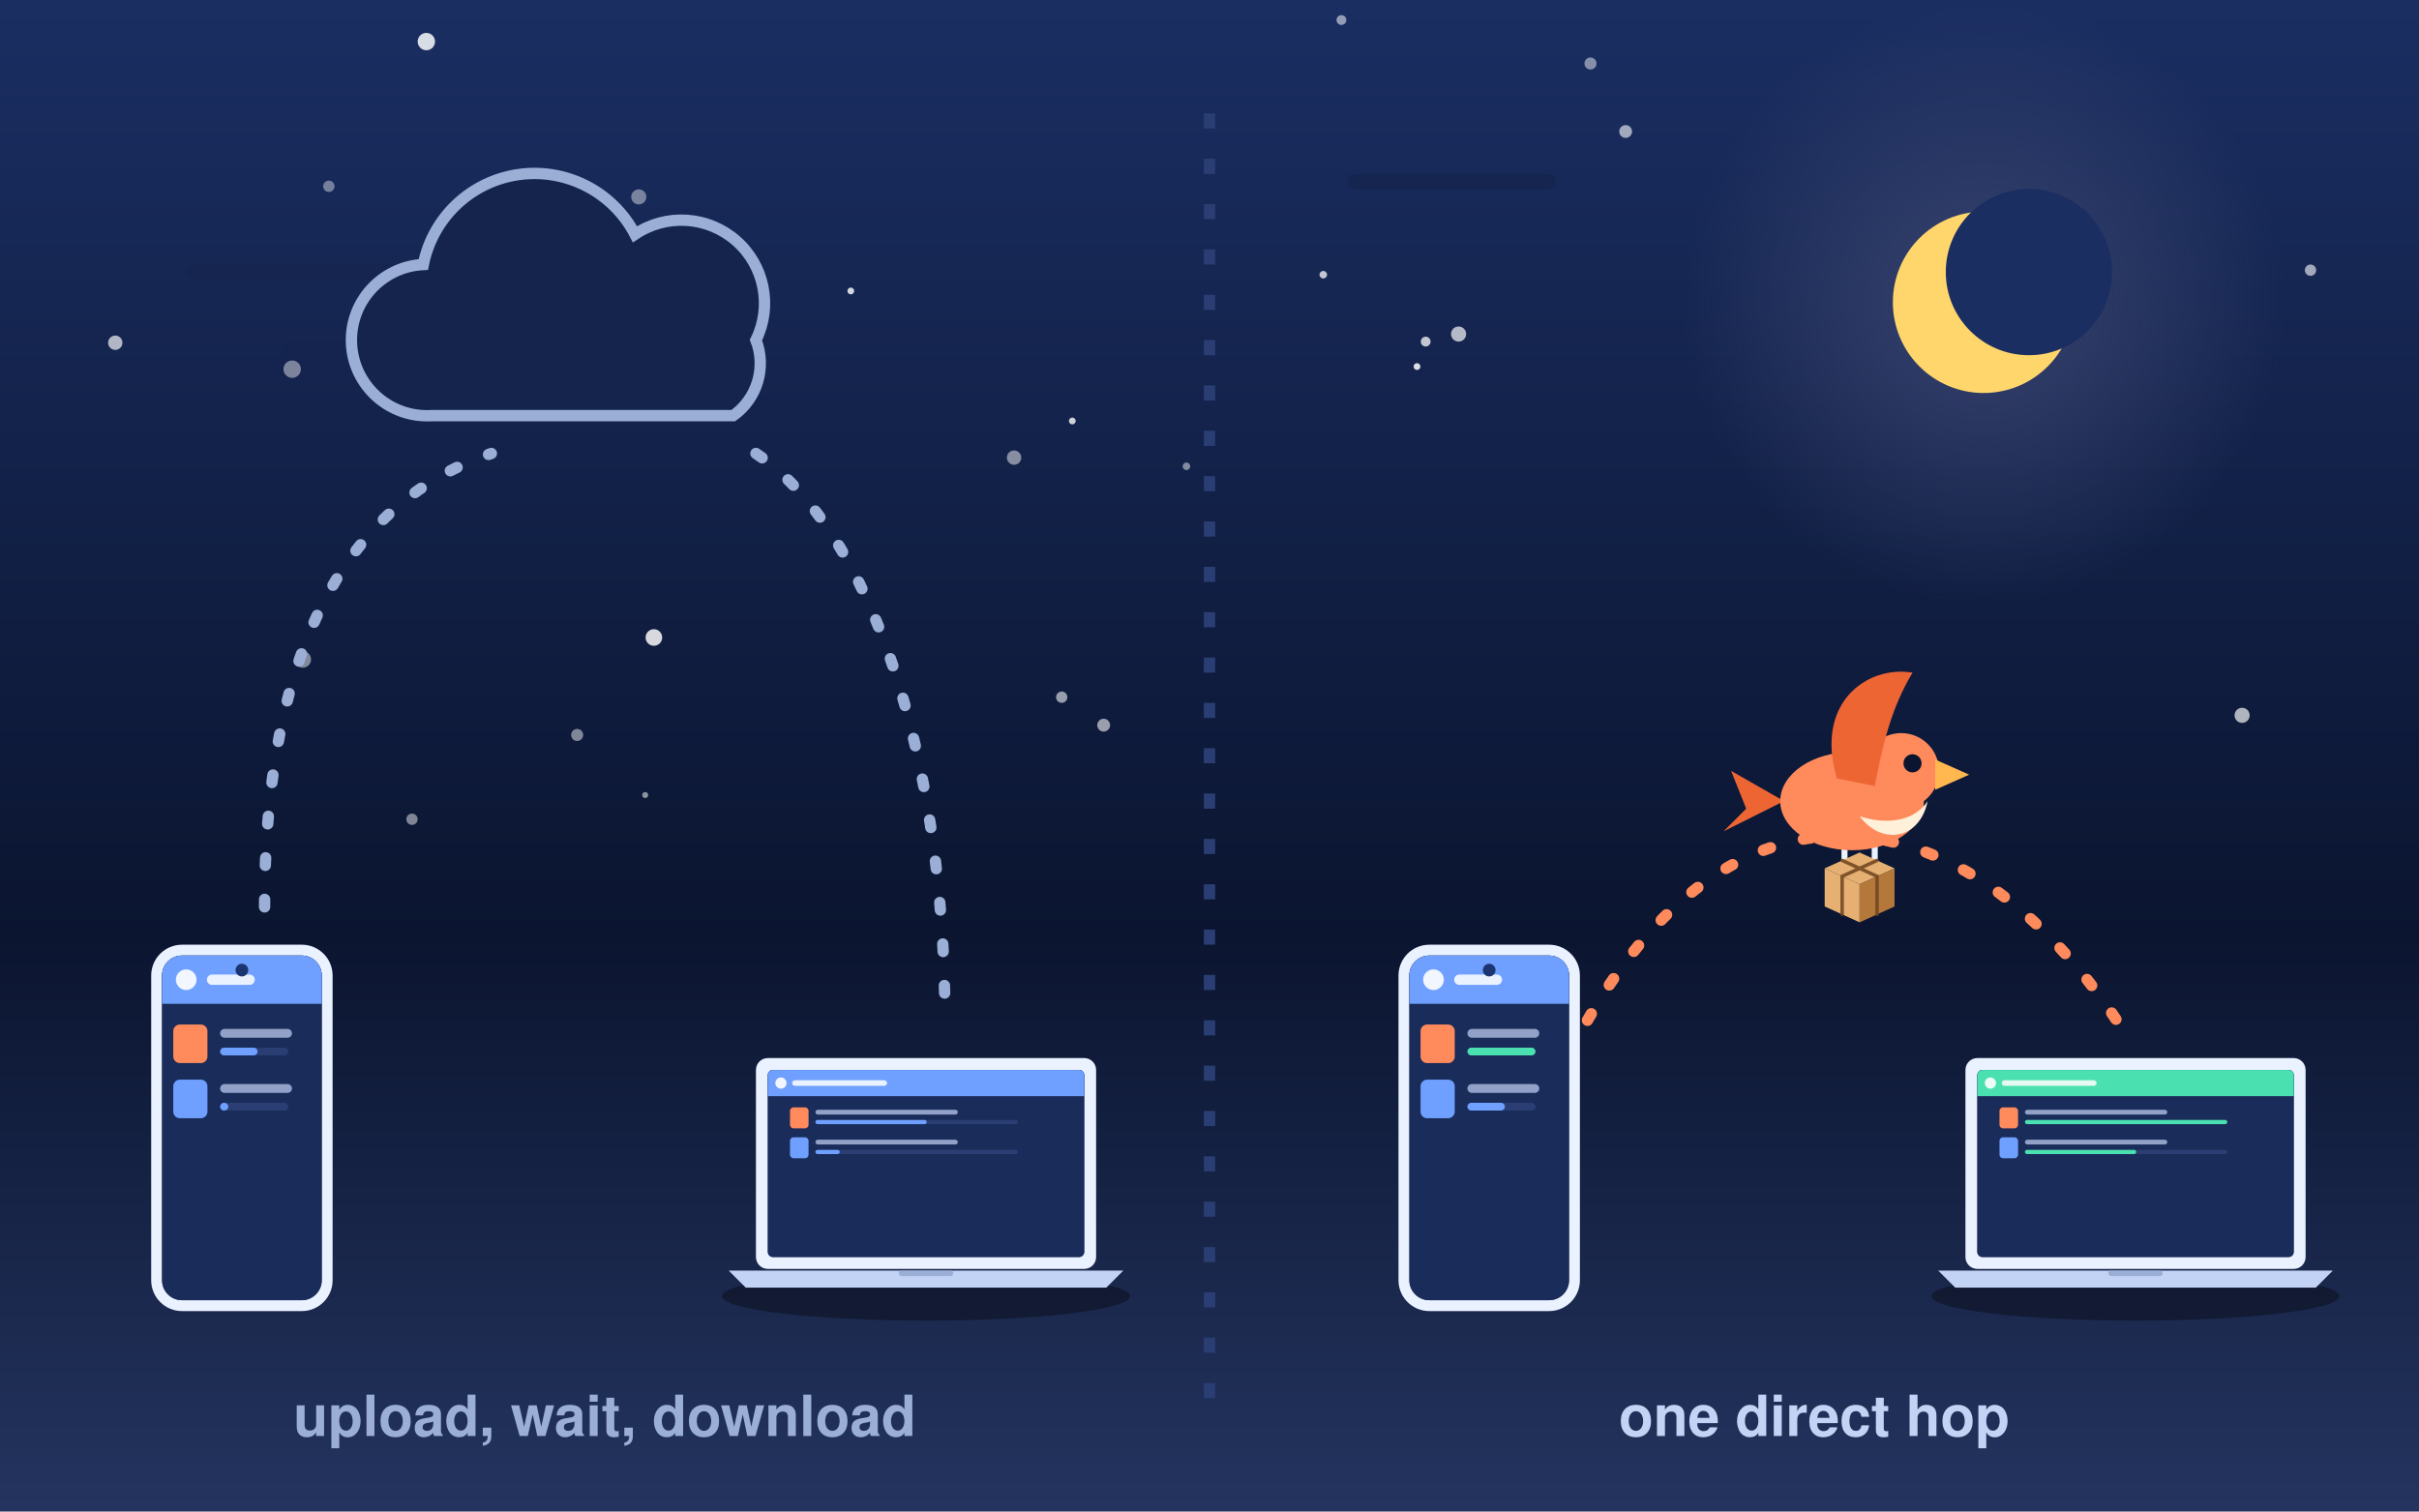
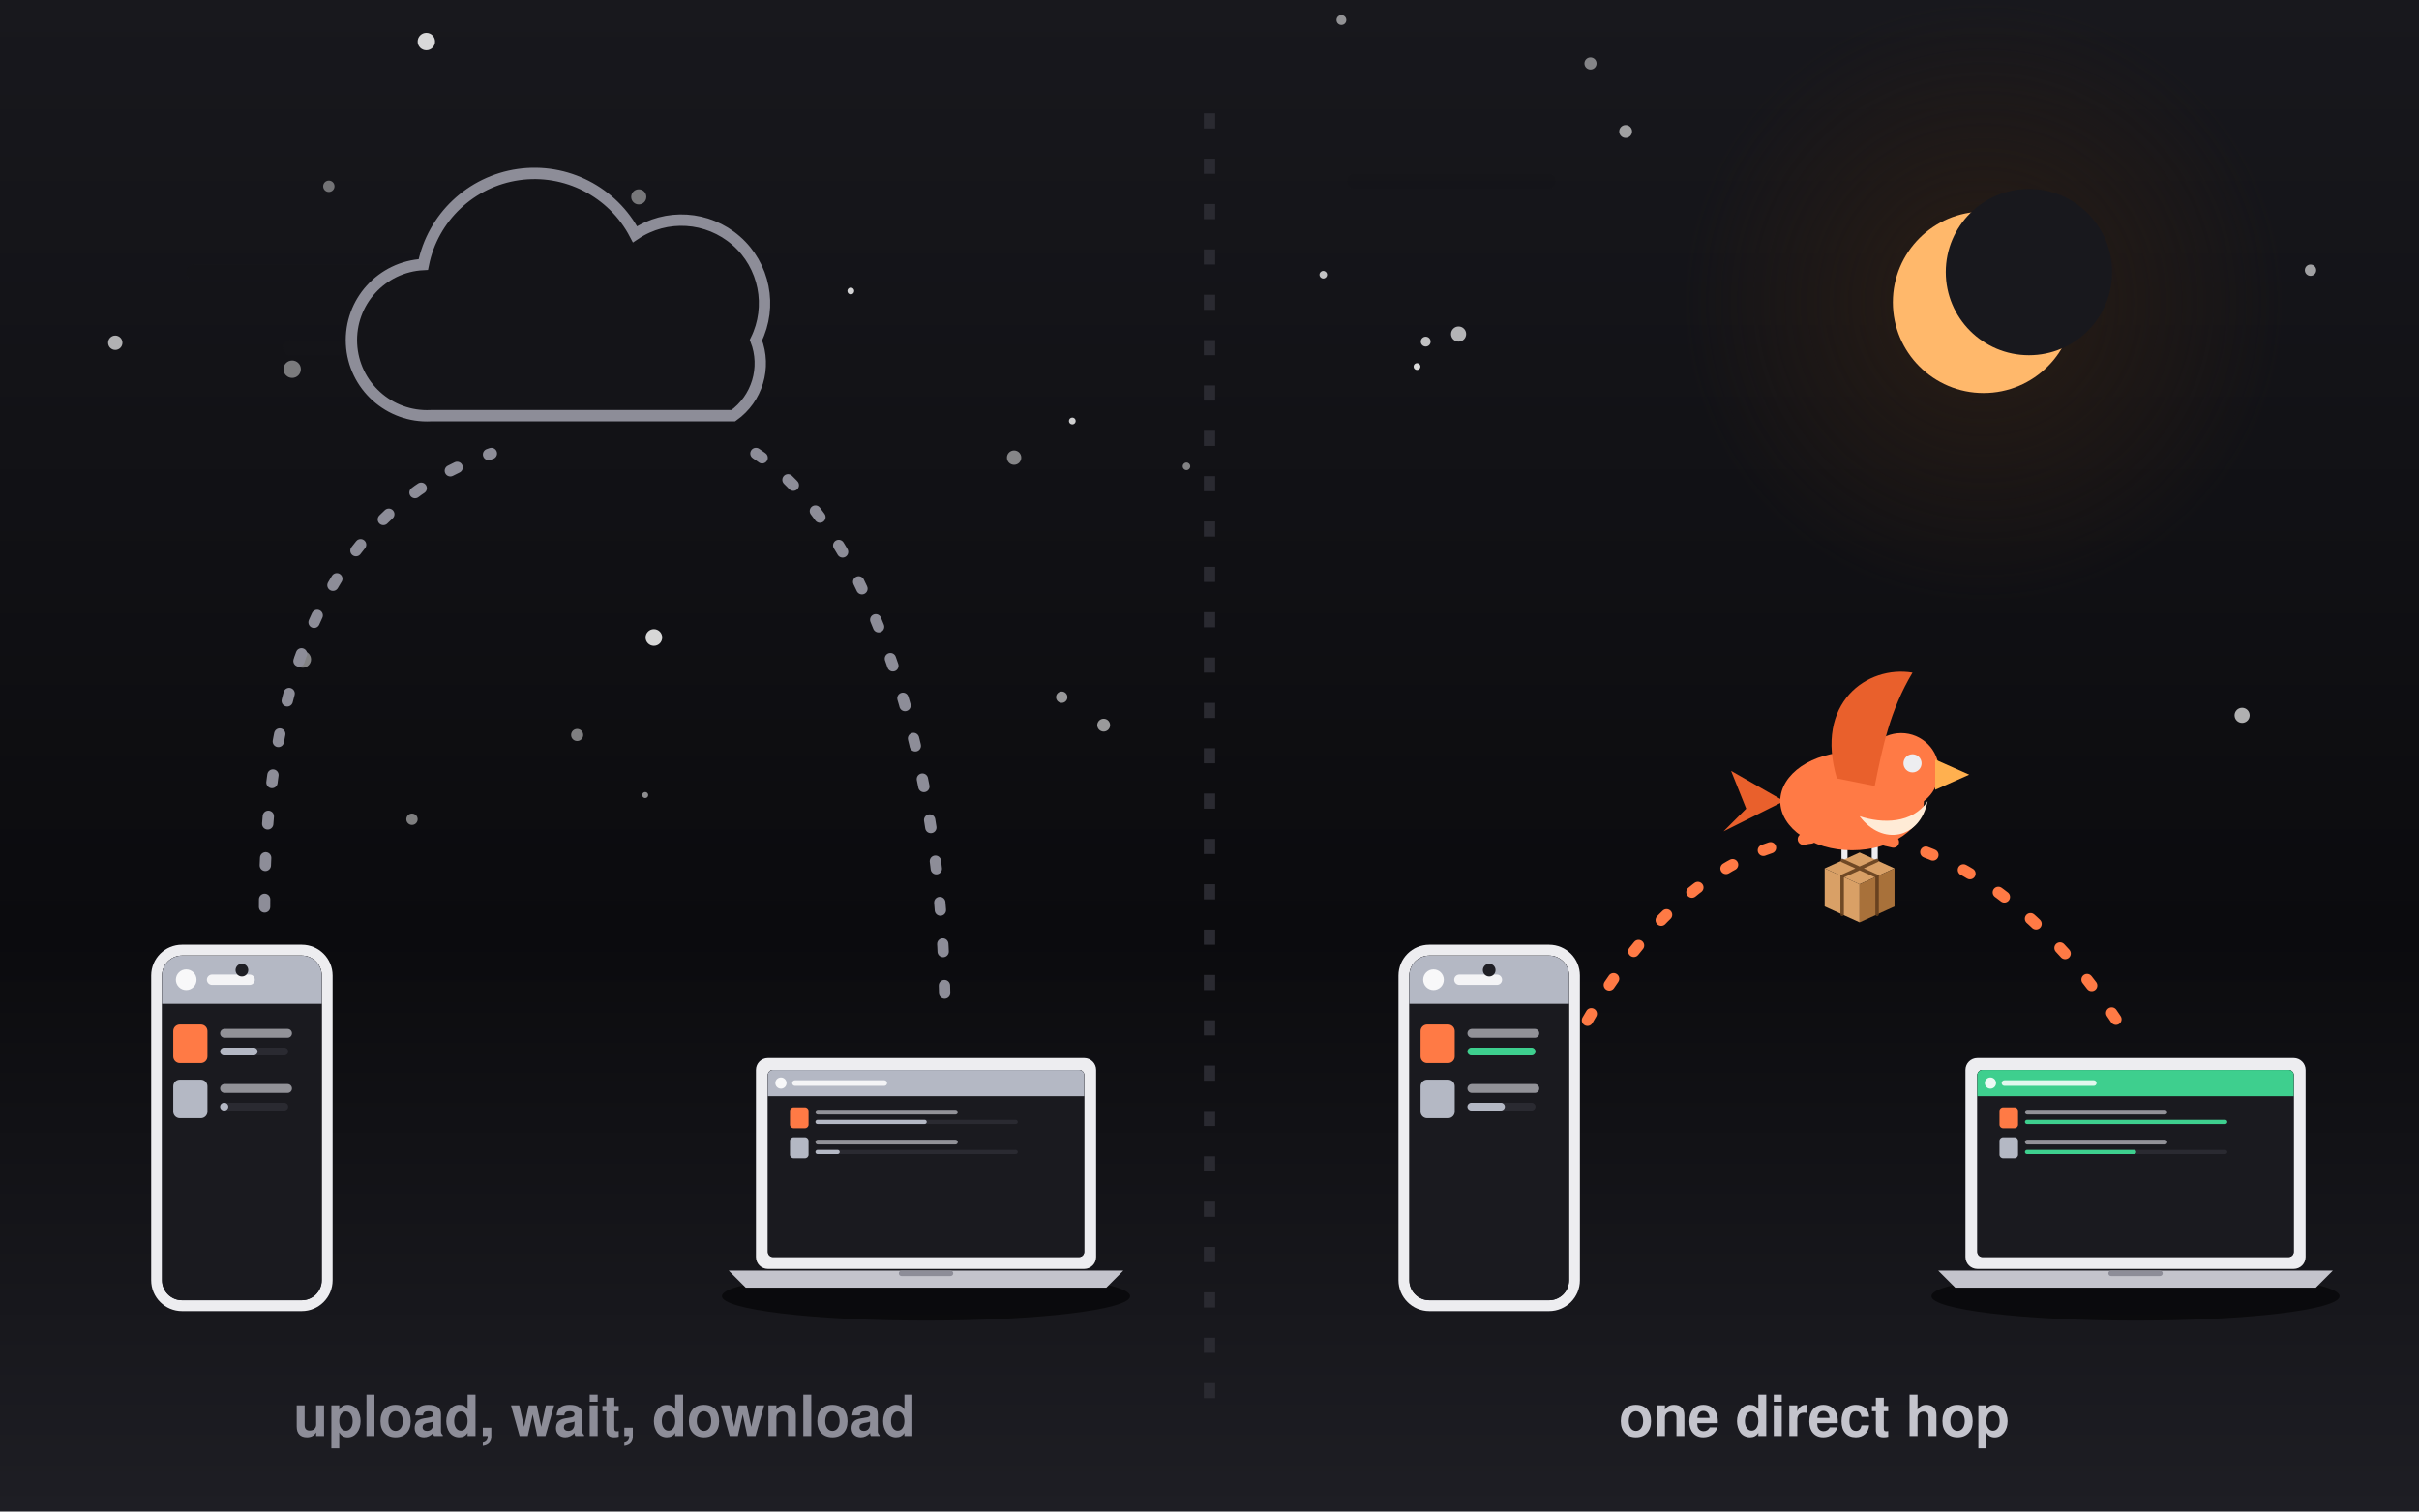
<svg xmlns="http://www.w3.org/2000/svg" viewBox="0 0 640 400" width="640" height="400" role="img" aria-labelledby="t">
  <defs>
    <linearGradient id="sky5v" x1="0" y1="0" x2="0" y2="1">
-       <stop offset="0" stop-color="#1A2E62" />
-       <stop offset=".62" stop-color="#0B1530" />
-       <stop offset="1" stop-color="#24345F" />
+       <stop offset="0" stop-color="#18181D" />
+       <stop offset=".62" stop-color="#0B0B0E" />
+       <stop offset="1" stop-color="#1E1E24" />
    </linearGradient>
    <radialGradient id="glow5w">
-       <stop offset="0" stop-color="#3A4570" stop-opacity=".95" />
-       <stop offset="1" stop-color="#3A4570" stop-opacity="0" />
+       <stop offset="0" stop-color="#2A1D14" stop-opacity=".95" />
+       <stop offset="1" stop-color="#2A1D14" stop-opacity="0" />
    </radialGradient>
  </defs>
  <rect width="640" height="400" fill="url(#sky5v)" />
  <circle cx="524.8" cy="80" r="80" fill="url(#glow5w)" />
-   <circle cx="524.8" cy="80" r="24" fill="#FFD66B" />
-   <circle cx="536.8" cy="72" r="22" fill="#1A2E62" />
+   <circle cx="524.8" cy="80" r="24" fill="#FFB86B" />
+   <circle cx="536.8" cy="72" r="22" fill="#18181D" />
  <circle cx="313.9" cy="123.4" r="1.0" fill="#FFFFFF" opacity="0.47" />
  <circle cx="283.7" cy="111.4" r="0.9" fill="#FFFFFF" opacity="0.79" />
  <circle cx="377.2" cy="90.4" r="1.3" fill="#FFFFFF" opacity="0.74" />
  <circle cx="420.8" cy="16.8" r="1.6" fill="#FFFFFF" opacity="0.47" />
  <circle cx="430.1" cy="34.8" r="1.7" fill="#FFFFFF" opacity="0.59" />
  <circle cx="112.8" cy="11.0" r="2.3" fill="#FFFFFF" opacity="0.83" />
  <circle cx="77.3" cy="97.7" r="2.3" fill="#FFFFFF" opacity="0.44" />
  <circle cx="268.3" cy="121.1" r="1.9" fill="#FFFFFF" opacity="0.49" />
  <circle cx="109.0" cy="216.8" r="1.5" fill="#FFFFFF" opacity="0.47" />
  <circle cx="350.1" cy="72.7" r="1.0" fill="#FFFFFF" opacity="0.74" />
  <circle cx="225.1" cy="77.0" r="0.9" fill="#FFFFFF" opacity="0.81" />
  <circle cx="152.7" cy="194.5" r="1.6" fill="#FFFFFF" opacity="0.47" />
  <circle cx="385.9" cy="88.4" r="2.0" fill="#FFFFFF" opacity="0.68" />
  <circle cx="87.0" cy="49.3" r="1.5" fill="#FFFFFF" opacity="0.40" />
  <circle cx="30.5" cy="90.7" r="1.9" fill="#FFFFFF" opacity="0.67" />
  <circle cx="611.3" cy="71.5" r="1.5" fill="#FFFFFF" opacity="0.60" />
  <circle cx="280.9" cy="184.5" r="1.5" fill="#FFFFFF" opacity="0.57" />
  <circle cx="169.0" cy="52.1" r="2.0" fill="#FFFFFF" opacity="0.42" />
  <circle cx="173.0" cy="168.7" r="2.2" fill="#FFFFFF" opacity="0.83" />
  <circle cx="593.2" cy="189.3" r="2.0" fill="#FFFFFF" opacity="0.67" />
  <circle cx="354.9" cy="5.3" r="1.3" fill="#FFFFFF" opacity="0.53" />
  <circle cx="137.7" cy="86.6" r="1.9" fill="#FFFFFF" opacity="0.72" />
  <circle cx="170.7" cy="210.4" r="0.8" fill="#FFFFFF" opacity="0.53" />
  <circle cx="374.9" cy="97.0" r="0.9" fill="#FFFFFF" opacity="0.85" />
  <circle cx="292.0" cy="191.9" r="1.7" fill="#FFFFFF" opacity="0.58" />
  <circle cx="80.1" cy="174.5" r="2.2" fill="#FFFFFF" opacity="0.48" />
-   <path d="M51.2 72h64M76.8 92h38.4M358.4 48h51.2" stroke="#14244D" stroke-width="4" stroke-linecap="round" opacity=".7" />
-   <path d="M320 30 V370" stroke="#2A3E73" stroke-width="3" stroke-dasharray="4 8" />
+   <path d="M51.2 72h64M76.8 92h38.4M358.4 48h51.2" stroke="#141418" stroke-width="4" stroke-linecap="round" opacity=".7" />
+   <path d="M320 30 V370" stroke="#2A2A31" stroke-width="3" stroke-dasharray="4 8" />
  <g transform="translate(160 90)">
-     <path d="M-46 20 a20 20 0 0 1 -2 -40 a30 30 0 0 1 56 -8 a22 22 0 0 1 32 28 a17 17 0 0 1 -6 20 Z" fill="#14244D" stroke="#9AAED6" stroke-width="3" />
+     <path d="M-46 20 a20 20 0 0 1 -2 -40 a30 30 0 0 1 56 -8 a22 22 0 0 1 32 28 a17 17 0 0 1 -6 20 Z" fill="#141418" stroke="#8D8D98" stroke-width="3" />
  </g>
  <g transform="translate(40 250) rotate(0 24 48.48)">
    <defs>
      <clipPath id="ph5x">
        <rect x="2.88" y="2.88" width="42.24" height="91.2" rx="5.28" />
      </clipPath>
    </defs>
-     <rect width="48" height="96.96" rx="8.16" fill="#EAF1FF" />
-     <rect x="2.88" y="2.88" width="42.24" height="91.2" rx="5.28" fill="#14244D" />
+     <rect width="48" height="96.96" rx="8.16" fill="#EDEDF0" />
+     <rect x="2.88" y="2.88" width="42.24" height="91.2" rx="5.28" fill="#141418" />
    <g clip-path="url(#ph5x)">
      <g transform="translate(2.88 2.88)">
-         <rect width="42.24" height="91.2" fill="#1A2C5A" />
-         <rect width="42.24" height="12.768" fill="#6FA0FF" />
+         <rect width="42.24" height="91.2" fill="#1A1A1F" />
+         <rect width="42.24" height="12.768" fill="#B4B8C4" />
        <circle cx="6.384" cy="6.384" r="2.736" fill="#fff" opacity=".9" />
        <rect x="11.856" y="5.016" width="12.672" height="2.736" rx="1.368" fill="#fff" opacity=".85" />
-         <rect x="2.957" y="18.24" width="9.047" height="10.214" rx="1.751" fill="#FF8A5B" />
-         <rect x="15.36" y="19.407" width="19.008" height="2.335" rx="1.167" fill="#C3D3F5" opacity=".7" />
-         <rect x="15.36" y="24.369" width="18.01" height="2.043" rx="1.021" fill="#2A3E73" />
-         <rect x="15.36" y="24.369" width="9.905" height="2.043" rx="1.021" fill="#6FA0FF" />
-         <rect x="2.957" y="32.832" width="9.047" height="10.214" rx="1.751" fill="#6FA0FF" />
-         <rect x="15.36" y="33.999" width="19.008" height="2.335" rx="1.167" fill="#C3D3F5" opacity=".7" />
-         <rect x="15.36" y="38.961" width="18.01" height="2.043" rx="1.021" fill="#2A3E73" />
-         <rect x="15.36" y="38.961" width="2.161" height="2.043" rx="1.021" fill="#6FA0FF" />
+         <rect x="2.957" y="18.24" width="9.047" height="10.214" rx="1.751" fill="#FF7A45" />
+         <rect x="15.36" y="19.407" width="19.008" height="2.335" rx="1.167" fill="#C4C4CC" opacity=".7" />
+         <rect x="15.36" y="24.369" width="18.01" height="2.043" rx="1.021" fill="#2A2A31" />
+         <rect x="15.36" y="24.369" width="9.905" height="2.043" rx="1.021" fill="#B4B8C4" />
+         <rect x="2.957" y="32.832" width="9.047" height="10.214" rx="1.751" fill="#B4B8C4" />
+         <rect x="15.36" y="33.999" width="19.008" height="2.335" rx="1.167" fill="#C4C4CC" opacity=".7" />
+         <rect x="15.36" y="38.961" width="18.01" height="2.043" rx="1.021" fill="#2A2A31" />
+         <rect x="15.36" y="38.961" width="2.161" height="2.043" rx="1.021" fill="#B4B8C4" />
      </g>
    </g>
-     <circle cx="24" cy="6.72" r="1.68" fill="#1C3570" />
+     <circle cx="24" cy="6.72" r="1.68" fill="#1F1F25" />
  </g>
-   <ellipse cx="245" cy="343" rx="54" ry="6.48" fill="rgba(0,0,0,.35)" />
+   <ellipse cx="245" cy="343" rx="54" ry="6.48" fill="rgba(0,0,0,.55)" />
  <g transform="translate(200 280)">
    <defs>
      <clipPath id="lp5y">
        <rect x="3.15" y="3.15" width="83.7" height="49.5" rx="1.35" />
      </clipPath>
    </defs>
-     <rect width="90" height="55.8" rx="3.15" fill="#EAF1FF" />
-     <rect x="3.15" y="3.15" width="83.7" height="49.5" rx="1.35" fill="#14244D" />
+     <rect width="90" height="55.8" rx="3.15" fill="#EDEDF0" />
+     <rect x="3.15" y="3.15" width="83.7" height="49.5" rx="1.35" fill="#141418" />
    <g clip-path="url(#lp5y)">
      <g transform="translate(3.15 3.15)">
-         <rect width="83.7" height="49.5" fill="#1A2C5A" />
-         <rect width="83.7" height="6.93" fill="#6FA0FF" />
+         <rect width="83.7" height="49.5" fill="#1A1A1F" />
+         <rect width="83.7" height="6.93" fill="#B4B8C4" />
        <circle cx="3.465" cy="3.465" r="1.485" fill="#fff" opacity=".9" />
        <rect x="6.435" y="2.723" width="25.11" height="1.485" rx="0.742" fill="#fff" opacity=".85" />
-         <rect x="5.859" y="9.9" width="4.91" height="5.544" rx="0.95" fill="#FF8A5B" />
-         <rect x="12.591" y="10.534" width="37.665" height="1.267" rx="0.634" fill="#C3D3F5" opacity=".7" />
-         <rect x="12.591" y="13.226" width="53.532" height="1.109" rx="0.554" fill="#2A3E73" />
-         <rect x="12.591" y="13.226" width="29.443" height="1.109" rx="0.554" fill="#6FA0FF" />
-         <rect x="5.859" y="17.82" width="4.91" height="5.544" rx="0.95" fill="#6FA0FF" />
-         <rect x="12.591" y="18.454" width="37.665" height="1.267" rx="0.634" fill="#C3D3F5" opacity=".7" />
-         <rect x="12.591" y="21.146" width="53.532" height="1.109" rx="0.554" fill="#2A3E73" />
-         <rect x="12.591" y="21.146" width="6.424" height="1.109" rx="0.554" fill="#6FA0FF" />
+         <rect x="5.859" y="9.9" width="4.91" height="5.544" rx="0.95" fill="#FF7A45" />
+         <rect x="12.591" y="10.534" width="37.665" height="1.267" rx="0.634" fill="#C4C4CC" opacity=".7" />
+         <rect x="12.591" y="13.226" width="53.532" height="1.109" rx="0.554" fill="#2A2A31" />
+         <rect x="12.591" y="13.226" width="29.443" height="1.109" rx="0.554" fill="#B4B8C4" />
+         <rect x="5.859" y="17.82" width="4.91" height="5.544" rx="0.95" fill="#B4B8C4" />
+         <rect x="12.591" y="18.454" width="37.665" height="1.267" rx="0.634" fill="#C4C4CC" opacity=".7" />
+         <rect x="12.591" y="21.146" width="53.532" height="1.109" rx="0.554" fill="#2A2A31" />
+         <rect x="12.591" y="21.146" width="6.424" height="1.109" rx="0.554" fill="#B4B8C4" />
      </g>
    </g>
-     <path d="M-7.2 56.25 H97.2 L92.7 60.75 H-2.7 Z" fill="#C3D3F5" />
-     <rect x="37.8" y="56.25" width="14.4" height="1.44" rx="0.72" fill="#9AAED6" />
+     <path d="M-7.2 56.25 H97.2 L92.7 60.75 H-2.7 Z" fill="#C4C4CC" />
+     <rect x="37.8" y="56.25" width="14.4" height="1.44" rx="0.72" fill="#8D8D98" />
  </g>
-   <path d="M70 240 C70 160 100 130 130 120" fill="none" stroke="#9AAED6" stroke-width="3" stroke-dasharray="2 9" stroke-linecap="round" opacity="1" />
-   <path d="M200 120 C230 140 250 200 250 270" fill="none" stroke="#9AAED6" stroke-width="3" stroke-dasharray="2 9" stroke-linecap="round" opacity="1" />
-   <text x="160" y="380" font-family="'Segoe UI', 'Helvetica Neue', Helvetica, Arial, sans-serif" font-size="15" font-weight="700" fill="#9AAED6" text-anchor="middle">upload, wait, download</text>
+   <path d="M70 240 C70 160 100 130 130 120" fill="none" stroke="#8D8D98" stroke-width="3" stroke-dasharray="2 9" stroke-linecap="round" opacity="1" />
+   <path d="M200 120 C230 140 250 200 250 270" fill="none" stroke="#8D8D98" stroke-width="3" stroke-dasharray="2 9" stroke-linecap="round" opacity="1" />
+   <text x="160" y="380" font-family="'Segoe UI', 'Helvetica Neue', Helvetica, Arial, sans-serif" font-size="15" font-weight="700" fill="#8D8D98" text-anchor="middle">upload, wait, download</text>
  <g transform="translate(370 250) rotate(0 24 48.48)">
    <defs>
      <clipPath id="ph5z">
        <rect x="2.88" y="2.88" width="42.24" height="91.2" rx="5.28" />
      </clipPath>
    </defs>
-     <rect width="48" height="96.96" rx="8.16" fill="#EAF1FF" />
-     <rect x="2.88" y="2.88" width="42.24" height="91.2" rx="5.28" fill="#14244D" />
+     <rect width="48" height="96.96" rx="8.16" fill="#EDEDF0" />
+     <rect x="2.88" y="2.88" width="42.24" height="91.2" rx="5.28" fill="#141418" />
    <g clip-path="url(#ph5z)">
      <g transform="translate(2.88 2.88)">
-         <rect width="42.24" height="91.2" fill="#1A2C5A" />
-         <rect width="42.24" height="12.768" fill="#6FA0FF" />
+         <rect width="42.24" height="91.2" fill="#1A1A1F" />
+         <rect width="42.24" height="12.768" fill="#B4B8C4" />
        <circle cx="6.384" cy="6.384" r="2.736" fill="#fff" opacity=".9" />
        <rect x="11.856" y="5.016" width="12.672" height="2.736" rx="1.368" fill="#fff" opacity=".85" />
-         <rect x="2.957" y="18.24" width="9.047" height="10.214" rx="1.751" fill="#FF8A5B" />
-         <rect x="15.36" y="19.407" width="19.008" height="2.335" rx="1.167" fill="#C3D3F5" opacity=".7" />
-         <rect x="15.36" y="24.369" width="18.01" height="2.043" rx="1.021" fill="#2A3E73" />
-         <rect x="15.36" y="24.369" width="18.01" height="2.043" rx="1.021" fill="#4BE0B0" />
-         <rect x="2.957" y="32.832" width="9.047" height="10.214" rx="1.751" fill="#6FA0FF" />
-         <rect x="15.36" y="33.999" width="19.008" height="2.335" rx="1.167" fill="#C3D3F5" opacity=".7" />
-         <rect x="15.36" y="38.961" width="18.01" height="2.043" rx="1.021" fill="#2A3E73" />
-         <rect x="15.36" y="38.961" width="9.905" height="2.043" rx="1.021" fill="#6FA0FF" />
+         <rect x="2.957" y="18.24" width="9.047" height="10.214" rx="1.751" fill="#FF7A45" />
+         <rect x="15.36" y="19.407" width="19.008" height="2.335" rx="1.167" fill="#C4C4CC" opacity=".7" />
+         <rect x="15.36" y="24.369" width="18.01" height="2.043" rx="1.021" fill="#2A2A31" />
+         <rect x="15.36" y="24.369" width="18.01" height="2.043" rx="1.021" fill="#3ECF8E" />
+         <rect x="2.957" y="32.832" width="9.047" height="10.214" rx="1.751" fill="#B4B8C4" />
+         <rect x="15.36" y="33.999" width="19.008" height="2.335" rx="1.167" fill="#C4C4CC" opacity=".7" />
+         <rect x="15.36" y="38.961" width="18.01" height="2.043" rx="1.021" fill="#2A2A31" />
+         <rect x="15.36" y="38.961" width="9.905" height="2.043" rx="1.021" fill="#B4B8C4" />
      </g>
    </g>
-     <circle cx="24" cy="6.72" r="1.68" fill="#1C3570" />
+     <circle cx="24" cy="6.72" r="1.68" fill="#1F1F25" />
  </g>
-   <ellipse cx="565" cy="343" rx="54" ry="6.48" fill="rgba(0,0,0,.35)" />
+   <ellipse cx="565" cy="343" rx="54" ry="6.48" fill="rgba(0,0,0,.55)" />
  <g transform="translate(520 280)">
    <defs>
      <clipPath id="lp60">
        <rect x="3.15" y="3.15" width="83.7" height="49.5" rx="1.35" />
      </clipPath>
    </defs>
-     <rect width="90" height="55.8" rx="3.15" fill="#EAF1FF" />
-     <rect x="3.15" y="3.15" width="83.7" height="49.5" rx="1.35" fill="#14244D" />
+     <rect width="90" height="55.8" rx="3.15" fill="#EDEDF0" />
+     <rect x="3.15" y="3.15" width="83.7" height="49.5" rx="1.35" fill="#141418" />
    <g clip-path="url(#lp60)">
      <g transform="translate(3.15 3.15)">
-         <rect width="83.7" height="49.5" fill="#1A2C5A" />
-         <rect width="83.7" height="6.93" fill="#4BE0B0" />
+         <rect width="83.7" height="49.5" fill="#1A1A1F" />
+         <rect width="83.7" height="6.93" fill="#3ECF8E" />
        <circle cx="3.465" cy="3.465" r="1.485" fill="#fff" opacity=".9" />
        <rect x="6.435" y="2.723" width="25.11" height="1.485" rx="0.742" fill="#fff" opacity=".85" />
-         <rect x="5.859" y="9.9" width="4.91" height="5.544" rx="0.95" fill="#FF8A5B" />
-         <rect x="12.591" y="10.534" width="37.665" height="1.267" rx="0.634" fill="#C3D3F5" opacity=".7" />
-         <rect x="12.591" y="13.226" width="53.532" height="1.109" rx="0.554" fill="#2A3E73" />
-         <rect x="12.591" y="13.226" width="53.532" height="1.109" rx="0.554" fill="#4BE0B0" />
-         <rect x="5.859" y="17.82" width="4.91" height="5.544" rx="0.95" fill="#6FA0FF" />
-         <rect x="12.591" y="18.454" width="37.665" height="1.267" rx="0.634" fill="#C3D3F5" opacity=".7" />
-         <rect x="12.591" y="21.146" width="53.532" height="1.109" rx="0.554" fill="#2A3E73" />
-         <rect x="12.591" y="21.146" width="29.443" height="1.109" rx="0.554" fill="#4BE0B0" />
+         <rect x="5.859" y="9.9" width="4.91" height="5.544" rx="0.95" fill="#FF7A45" />
+         <rect x="12.591" y="10.534" width="37.665" height="1.267" rx="0.634" fill="#C4C4CC" opacity=".7" />
+         <rect x="12.591" y="13.226" width="53.532" height="1.109" rx="0.554" fill="#2A2A31" />
+         <rect x="12.591" y="13.226" width="53.532" height="1.109" rx="0.554" fill="#3ECF8E" />
+         <rect x="5.859" y="17.82" width="4.91" height="5.544" rx="0.95" fill="#B4B8C4" />
+         <rect x="12.591" y="18.454" width="37.665" height="1.267" rx="0.634" fill="#C4C4CC" opacity=".7" />
+         <rect x="12.591" y="21.146" width="53.532" height="1.109" rx="0.554" fill="#2A2A31" />
+         <rect x="12.591" y="21.146" width="29.443" height="1.109" rx="0.554" fill="#3ECF8E" />
      </g>
    </g>
-     <path d="M-7.2 56.25 H97.2 L92.7 60.75 H-2.7 Z" fill="#C3D3F5" />
-     <rect x="37.8" y="56.25" width="14.4" height="1.44" rx="0.72" fill="#9AAED6" />
+     <path d="M-7.2 56.25 H97.2 L92.7 60.75 H-2.7 Z" fill="#C4C4CC" />
+     <rect x="37.8" y="56.25" width="14.4" height="1.44" rx="0.72" fill="#8D8D98" />
  </g>
-   <path d="M420 270 C460 200 520 210 560 270" fill="none" stroke="#FF8A5B" stroke-width="3" stroke-dasharray="2 9" stroke-linecap="round" opacity="1" />
+   <path d="M420 270 C460 200 520 210 560 270" fill="none" stroke="#FF7A45" stroke-width="3" stroke-dasharray="2 9" stroke-linecap="round" opacity="1" />
  <g transform="translate(490 210) scale(1 1)">
-     <path d="M-2 10 L-2 18 M6 10 L6 18" stroke="#EAF1FF" stroke-width="1.6" stroke-linecap="round" />
+     <path d="M-2 10 L-2 18 M6 10 L6 18" stroke="#EDEDF0" stroke-width="1.6" stroke-linecap="round" />
    <g transform="translate(2 24) rotate(0) scale(0.42)">
-       <path d="M-22 -10 L0 -20 L22 -10 L0 0 Z" fill="#E6B072" />
-       <path d="M-22 -10 L0 0 V24 L-22 14 Z" fill="#E6B072" />
-       <path d="M22 -10 L0 0 V24 L22 14 Z" fill="#B4793A" />
-       <path d="M-11 -15 L11 -5 V19 M11 -15 L-11 -5 V19" fill="none" stroke="#6E431D" stroke-width="2.2" stroke-linecap="round" opacity=".85" />
+       <path d="M-22 -10 L0 -20 L22 -10 L0 0 Z" fill="#D9A066" />
+       <path d="M-22 -10 L0 0 V24 L-22 14 Z" fill="#D9A066" />
+       <path d="M22 -10 L0 0 V24 L22 14 Z" fill="#A8713A" />
+       <path d="M-11 -15 L11 -5 V19 M11 -15 L-11 -5 V19" fill="none" stroke="#5E3A1A" stroke-width="2.2" stroke-linecap="round" opacity=".85" />
    </g>
-     <path d="M-18 2 L-32 -6 L-28 4 L-34 10 Z" fill="#EE6534" />
-     <ellipse cx="0" cy="2" rx="19" ry="13" fill="#FF8A5B" />
-     <circle cx="13" cy="-6" r="10" fill="#FF8A5B" />
-     <path d="M2 6 C8 14 18 12 20 2 C16 8 8 8 2 6 Z" fill="#FFF0DA" />
-     <path d="M22 -9 L31 -5 L22 -1 Z" fill="#FFB84F" />
-     <circle cx="16" cy="-8" r="2.4" fill="#0B1530" />
-     <path d="M-4 -4 C-10 -24 4 -34 16 -32 C10 -22 8 -12 6 -2 Z" fill="#EE6534" />
+     <path d="M-18 2 L-32 -6 L-28 4 L-34 10 Z" fill="#E9602C" />
+     <ellipse cx="0" cy="2" rx="19" ry="13" fill="#FF7A45" />
+     <circle cx="13" cy="-6" r="10" fill="#FF7A45" />
+     <path d="M2 6 C8 14 18 12 20 2 C16 8 8 8 2 6 Z" fill="#FFEBD6" />
+     <path d="M22 -9 L31 -5 L22 -1 Z" fill="#FFB04F" />
+     <circle cx="16" cy="-8" r="2.4" fill="#EDEDF0" />
+     <path d="M-4 -4 C-10 -24 4 -34 16 -32 C10 -22 8 -12 6 -2 Z" fill="#E9602C" />
  </g>
-   <text x="480" y="380" font-family="'Segoe UI', 'Helvetica Neue', Helvetica, Arial, sans-serif" font-size="15" font-weight="800" fill="#C3D3F5" text-anchor="middle">one direct hop</text>
+   <text x="480" y="380" font-family="'Segoe UI', 'Helvetica Neue', Helvetica, Arial, sans-serif" font-size="15" font-weight="800" fill="#C4C4CC" text-anchor="middle">one direct hop</text>
</svg>
